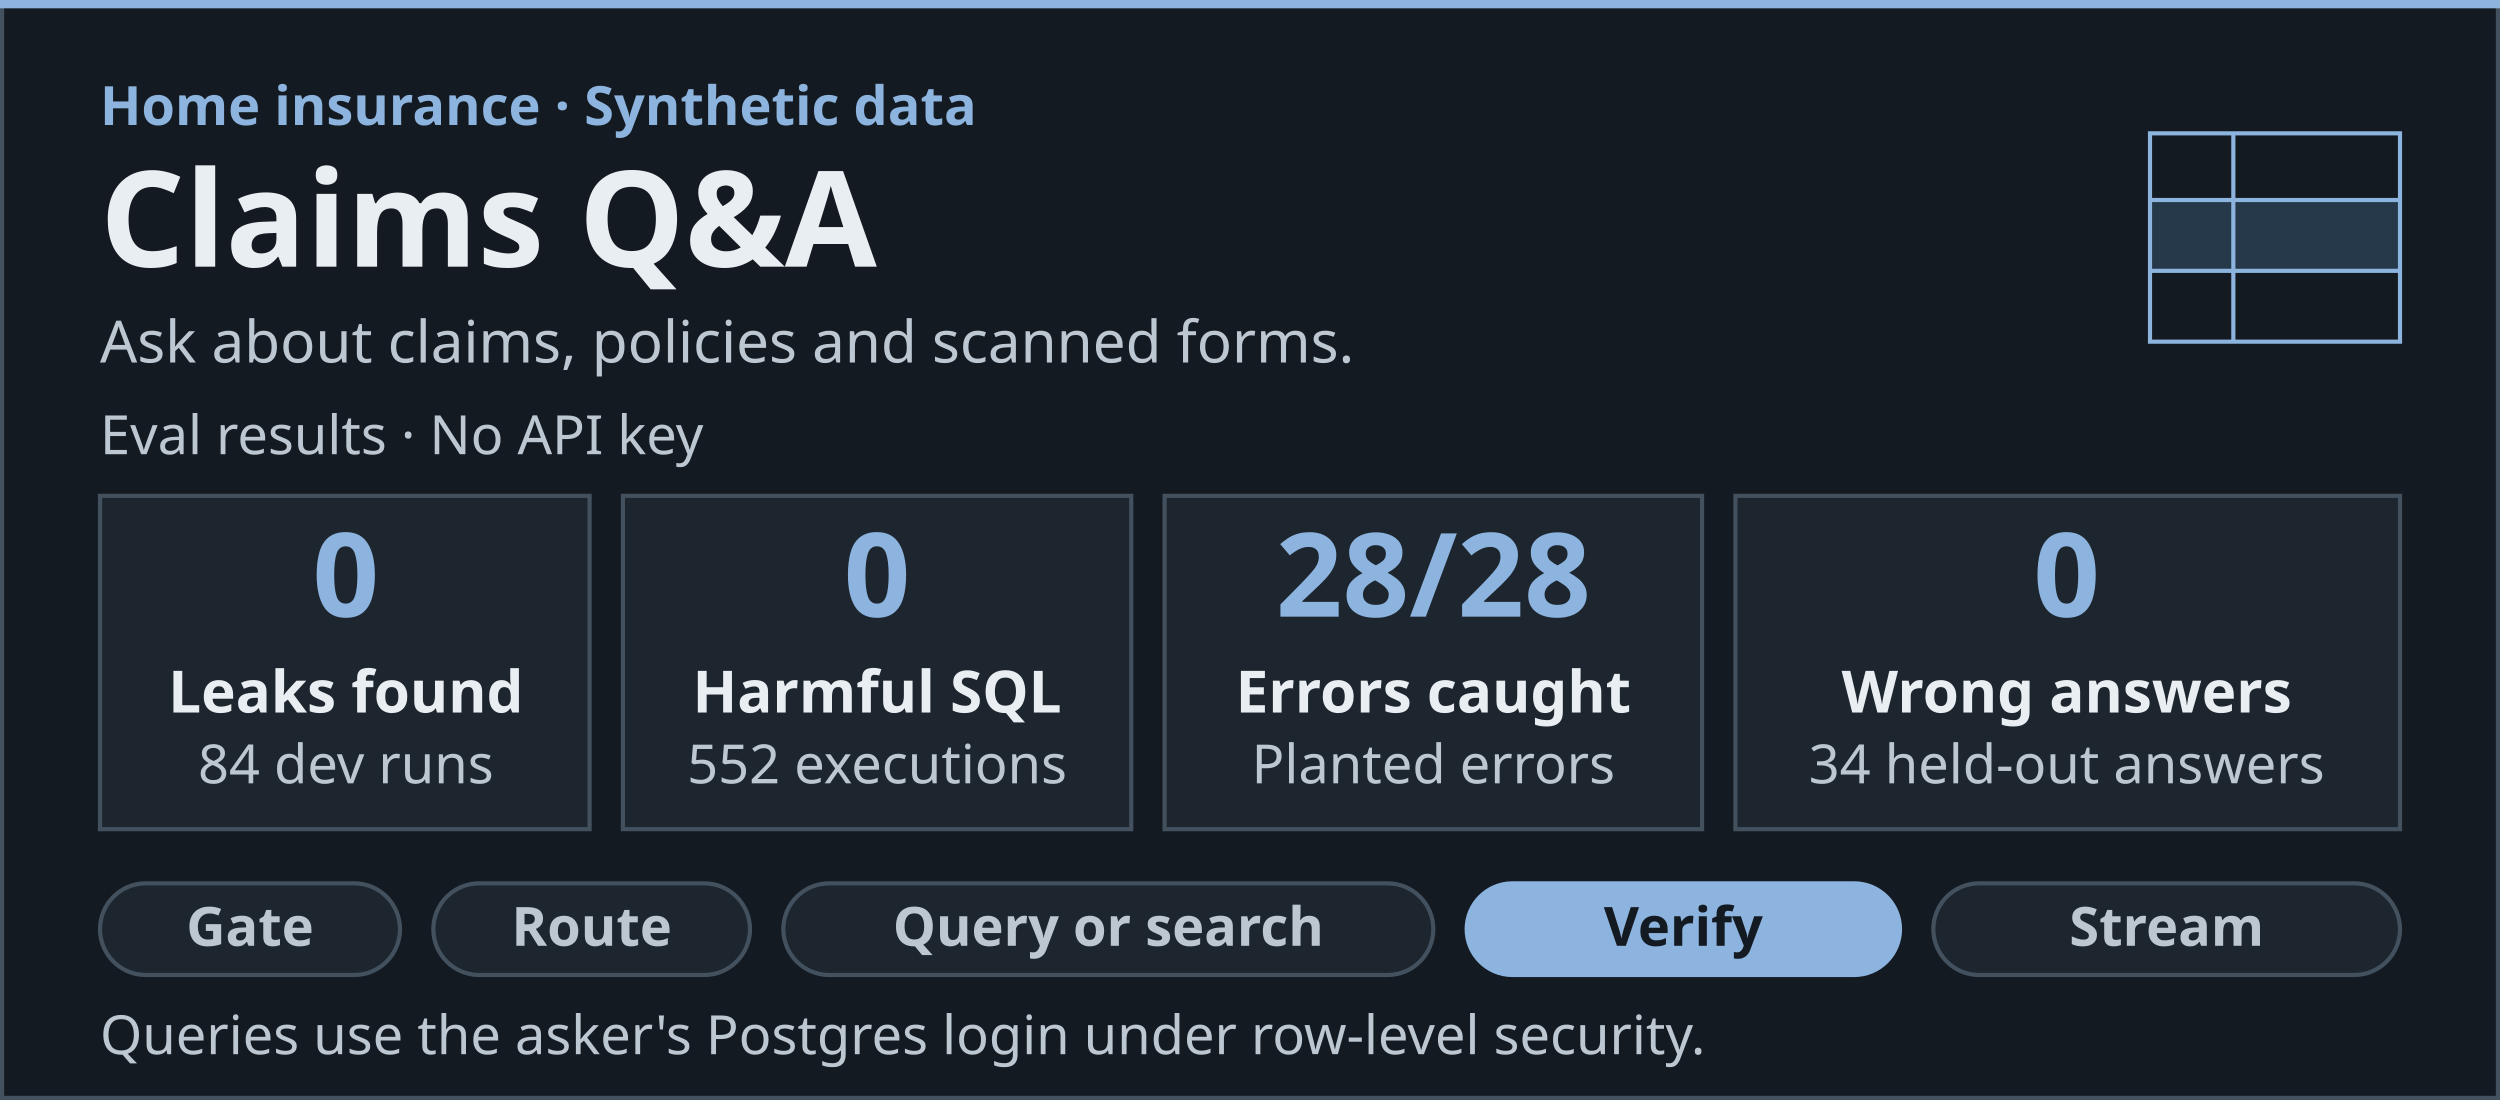
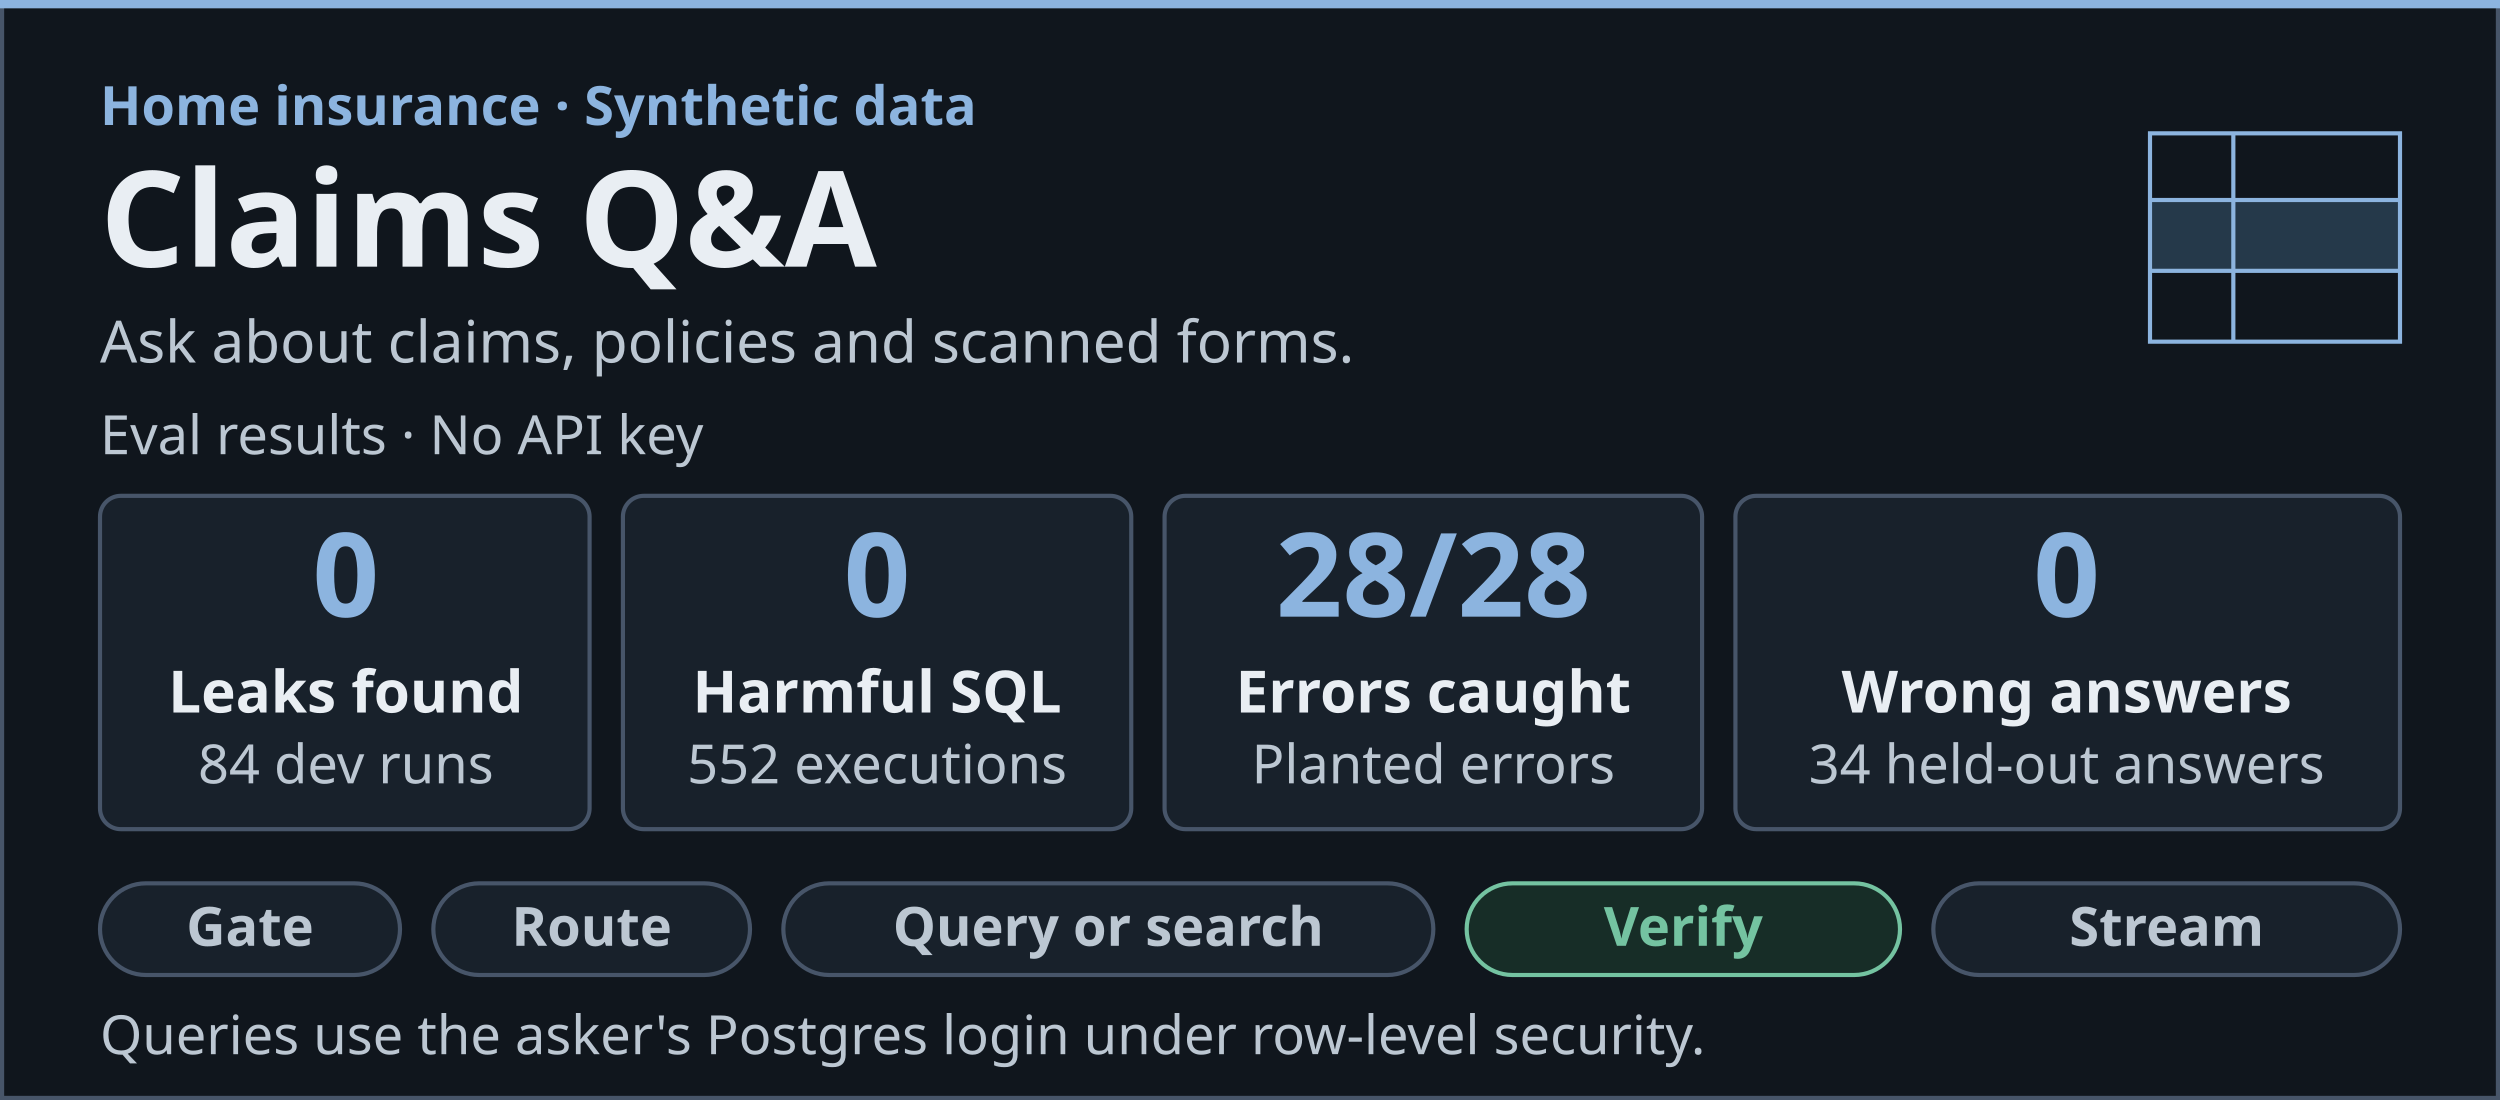
<svg xmlns="http://www.w3.org/2000/svg" viewBox="0 0 1200 528" width="1200" height="528" role="img" aria-labelledby="title desc">
  <defs>
    <marker id="head" viewBox="0 0 10 10" refX="9" refY="5" markerWidth="7" markerHeight="7" orient="auto-start-reverse">
-       <path d="M0,0 L10,5 L0,10 z" fill="#59636e" />
+       <path d="M0,0 L10,5 L0,10 z" fill="#7B8492" />
    </marker>
  </defs>
-   <rect width="1200" height="528" fill="#141A21" />
+   <rect width="1200" height="528" fill="#10161D" />
+   <rect x="1" y="1" width="1198" height="526" fill="none" stroke="#475569" stroke-width="2" />
  <style>text{font-variant-numeric:tabular-nums}</style>
  <text x="48" y="60" text-anchor="start" font-family="-apple-system,BlinkMacSystemFont,'Segoe UI','Noto Sans',Helvetica,Arial,sans-serif" font-size="26" font-weight="600" fill="#8CB4DF">Home insurance · Synthetic data</text>
  <text x="48" y="128" text-anchor="start" font-family="-apple-system,BlinkMacSystemFont,'Segoe UI','Noto Sans',Helvetica,Arial,sans-serif" font-size="64" font-weight="600" fill="#E9EEF3">Claims Q&amp;A</text>
  <text x="48" y="174" text-anchor="start" font-family="-apple-system,BlinkMacSystemFont,'Segoe UI','Noto Sans',Helvetica,Arial,sans-serif" font-size="28" fill="#BCC7D2">Ask about claims, policies and scanned forms.</text>
  <text x="48" y="218" text-anchor="start" font-family="-apple-system,BlinkMacSystemFont,'Segoe UI','Noto Sans',Helvetica,Arial,sans-serif" font-size="26" fill="#BCC7D2">Eval results · No API key</text>
  <text x="48" y="506" text-anchor="start" font-family="-apple-system,BlinkMacSystemFont,'Segoe UI','Noto Sans',Helvetica,Arial,sans-serif" font-size="26" fill="#BCC7D2">Queries use the asker's Postgres login under row-level security.</text>
  <rect x="1032" y="96" width="120" height="34" fill="#25394A" />
  <line x1="1032" y1="96" x2="1152" y2="96" stroke="#8CB4DF" stroke-width="2" />
  <line x1="1032" y1="130" x2="1152" y2="130" stroke="#8CB4DF" stroke-width="2" />
  <line x1="1072" y1="64" x2="1072" y2="164" stroke="#8CB4DF" stroke-width="2" />
  <rect x="1032" y="64" width="120" height="100" fill="none" stroke="#8CB4DF" stroke-width="2" />
-   <rect x="48" y="238" width="235" height="160" fill="#1D252E" stroke="#43515F" stroke-width="2" />
+   <rect x="48" y="238" width="235" height="160" rx="10" fill="#18212B" stroke="#475569" stroke-width="2" />
  <text x="166" y="296" text-anchor="middle" font-family="-apple-system,BlinkMacSystemFont,'Segoe UI','Noto Sans',Helvetica,Arial,sans-serif" font-size="56" font-weight="600" fill="#8CB4DF">0</text>
  <text x="166" y="342" text-anchor="middle" font-family="-apple-system,BlinkMacSystemFont,'Segoe UI','Noto Sans',Helvetica,Arial,sans-serif" font-size="28" font-weight="600" fill="#E9EEF3">Leaks found</text>
  <text x="166" y="376" text-anchor="middle" font-family="-apple-system,BlinkMacSystemFont,'Segoe UI','Noto Sans',Helvetica,Arial,sans-serif" font-size="26" fill="#BCC7D2">84 dev runs</text>
-   <rect x="299" y="238" width="244" height="160" fill="#1D252E" stroke="#43515F" stroke-width="2" />
+   <rect x="299" y="238" width="244" height="160" rx="10" fill="#18212B" stroke="#475569" stroke-width="2" />
  <text x="421" y="296" text-anchor="middle" font-family="-apple-system,BlinkMacSystemFont,'Segoe UI','Noto Sans',Helvetica,Arial,sans-serif" font-size="56" font-weight="600" fill="#8CB4DF">0</text>
  <text x="421" y="342" text-anchor="middle" font-family="-apple-system,BlinkMacSystemFont,'Segoe UI','Noto Sans',Helvetica,Arial,sans-serif" font-size="28" font-weight="600" fill="#E9EEF3">Harmful SQL</text>
  <text x="421" y="376" text-anchor="middle" font-family="-apple-system,BlinkMacSystemFont,'Segoe UI','Noto Sans',Helvetica,Arial,sans-serif" font-size="26" fill="#BCC7D2">552 executions</text>
-   <rect x="559" y="238" width="258" height="160" fill="#1D252E" stroke="#43515F" stroke-width="2" />
+   <rect x="559" y="238" width="258" height="160" rx="10" fill="#18212B" stroke="#475569" stroke-width="2" />
  <text x="688" y="296" text-anchor="middle" font-family="-apple-system,BlinkMacSystemFont,'Segoe UI','Noto Sans',Helvetica,Arial,sans-serif" font-size="56" font-weight="600" fill="#8CB4DF">28/28</text>
  <text x="688" y="342" text-anchor="middle" font-family="-apple-system,BlinkMacSystemFont,'Segoe UI','Noto Sans',Helvetica,Arial,sans-serif" font-size="28" font-weight="600" fill="#E9EEF3">Errors caught</text>
  <text x="688" y="376" text-anchor="middle" font-family="-apple-system,BlinkMacSystemFont,'Segoe UI','Noto Sans',Helvetica,Arial,sans-serif" font-size="26" fill="#BCC7D2">Planted errors</text>
-   <rect x="833" y="238" width="319" height="160" fill="#1D252E" stroke="#43515F" stroke-width="2" />
+   <rect x="833" y="238" width="319" height="160" rx="10" fill="#18212B" stroke="#475569" stroke-width="2" />
  <text x="992" y="296" text-anchor="middle" font-family="-apple-system,BlinkMacSystemFont,'Segoe UI','Noto Sans',Helvetica,Arial,sans-serif" font-size="56" font-weight="600" fill="#8CB4DF">0</text>
  <text x="992" y="342" text-anchor="middle" font-family="-apple-system,BlinkMacSystemFont,'Segoe UI','Noto Sans',Helvetica,Arial,sans-serif" font-size="28" font-weight="600" fill="#E9EEF3">Wrong answers</text>
  <text x="992" y="376" text-anchor="middle" font-family="-apple-system,BlinkMacSystemFont,'Segoe UI','Noto Sans',Helvetica,Arial,sans-serif" font-size="26" fill="#BCC7D2">34 held-out answers</text>
-   <rect x="48" y="424" width="144" height="44" rx="22" fill="#1D252E" stroke="#43515F" stroke-width="2" />
+   <rect x="48" y="424" width="144" height="44" rx="22" fill="#18212B" stroke="#475569" stroke-width="2" />
  <text x="120" y="454" text-anchor="middle" font-family="-apple-system,BlinkMacSystemFont,'Segoe UI','Noto Sans',Helvetica,Arial,sans-serif" font-size="26" font-weight="600" fill="#BCC7D2">Gate</text>
-   <rect x="208" y="424" width="152" height="44" rx="22" fill="#1D252E" stroke="#43515F" stroke-width="2" />
+   <rect x="208" y="424" width="152" height="44" rx="22" fill="#18212B" stroke="#475569" stroke-width="2" />
  <text x="284" y="454" text-anchor="middle" font-family="-apple-system,BlinkMacSystemFont,'Segoe UI','Noto Sans',Helvetica,Arial,sans-serif" font-size="26" font-weight="600" fill="#BCC7D2">Route</text>
-   <rect x="376" y="424" width="312" height="44" rx="22" fill="#1D252E" stroke="#43515F" stroke-width="2" />
+   <rect x="376" y="424" width="312" height="44" rx="22" fill="#18212B" stroke="#475569" stroke-width="2" />
  <text x="532" y="454" text-anchor="middle" font-family="-apple-system,BlinkMacSystemFont,'Segoe UI','Noto Sans',Helvetica,Arial,sans-serif" font-size="26" font-weight="600" fill="#BCC7D2">Query or search</text>
-   <rect x="704" y="424" width="208" height="44" rx="22" fill="#8CB4DF" stroke="#8CB4DF" stroke-width="2" />
-   <text x="808" y="454" text-anchor="middle" font-family="-apple-system,BlinkMacSystemFont,'Segoe UI','Noto Sans',Helvetica,Arial,sans-serif" font-size="26" font-weight="600" fill="#141A21">Verify</text>
-   <rect x="928" y="424" width="224" height="44" rx="22" fill="#1D252E" stroke="#43515F" stroke-width="2" />
+   <rect x="704" y="424" width="208" height="44" rx="22" fill="#172D27" stroke="#74C3A1" stroke-width="2" />
+   <text x="808" y="454" text-anchor="middle" font-family="-apple-system,BlinkMacSystemFont,'Segoe UI','Noto Sans',Helvetica,Arial,sans-serif" font-size="26" font-weight="600" fill="#74C3A1">Verify</text>
+   <rect x="928" y="424" width="224" height="44" rx="22" fill="#18212B" stroke="#475569" stroke-width="2" />
  <text x="1040" y="454" text-anchor="middle" font-family="-apple-system,BlinkMacSystemFont,'Segoe UI','Noto Sans',Helvetica,Arial,sans-serif" font-size="26" font-weight="600" fill="#BCC7D2">Stream</text>
-   <rect x="1" y="1" width="1198" height="526" fill="none" stroke="#43515F" stroke-width="2" />
  <rect width="1200" height="4" fill="#8CB4DF" />
</svg>
